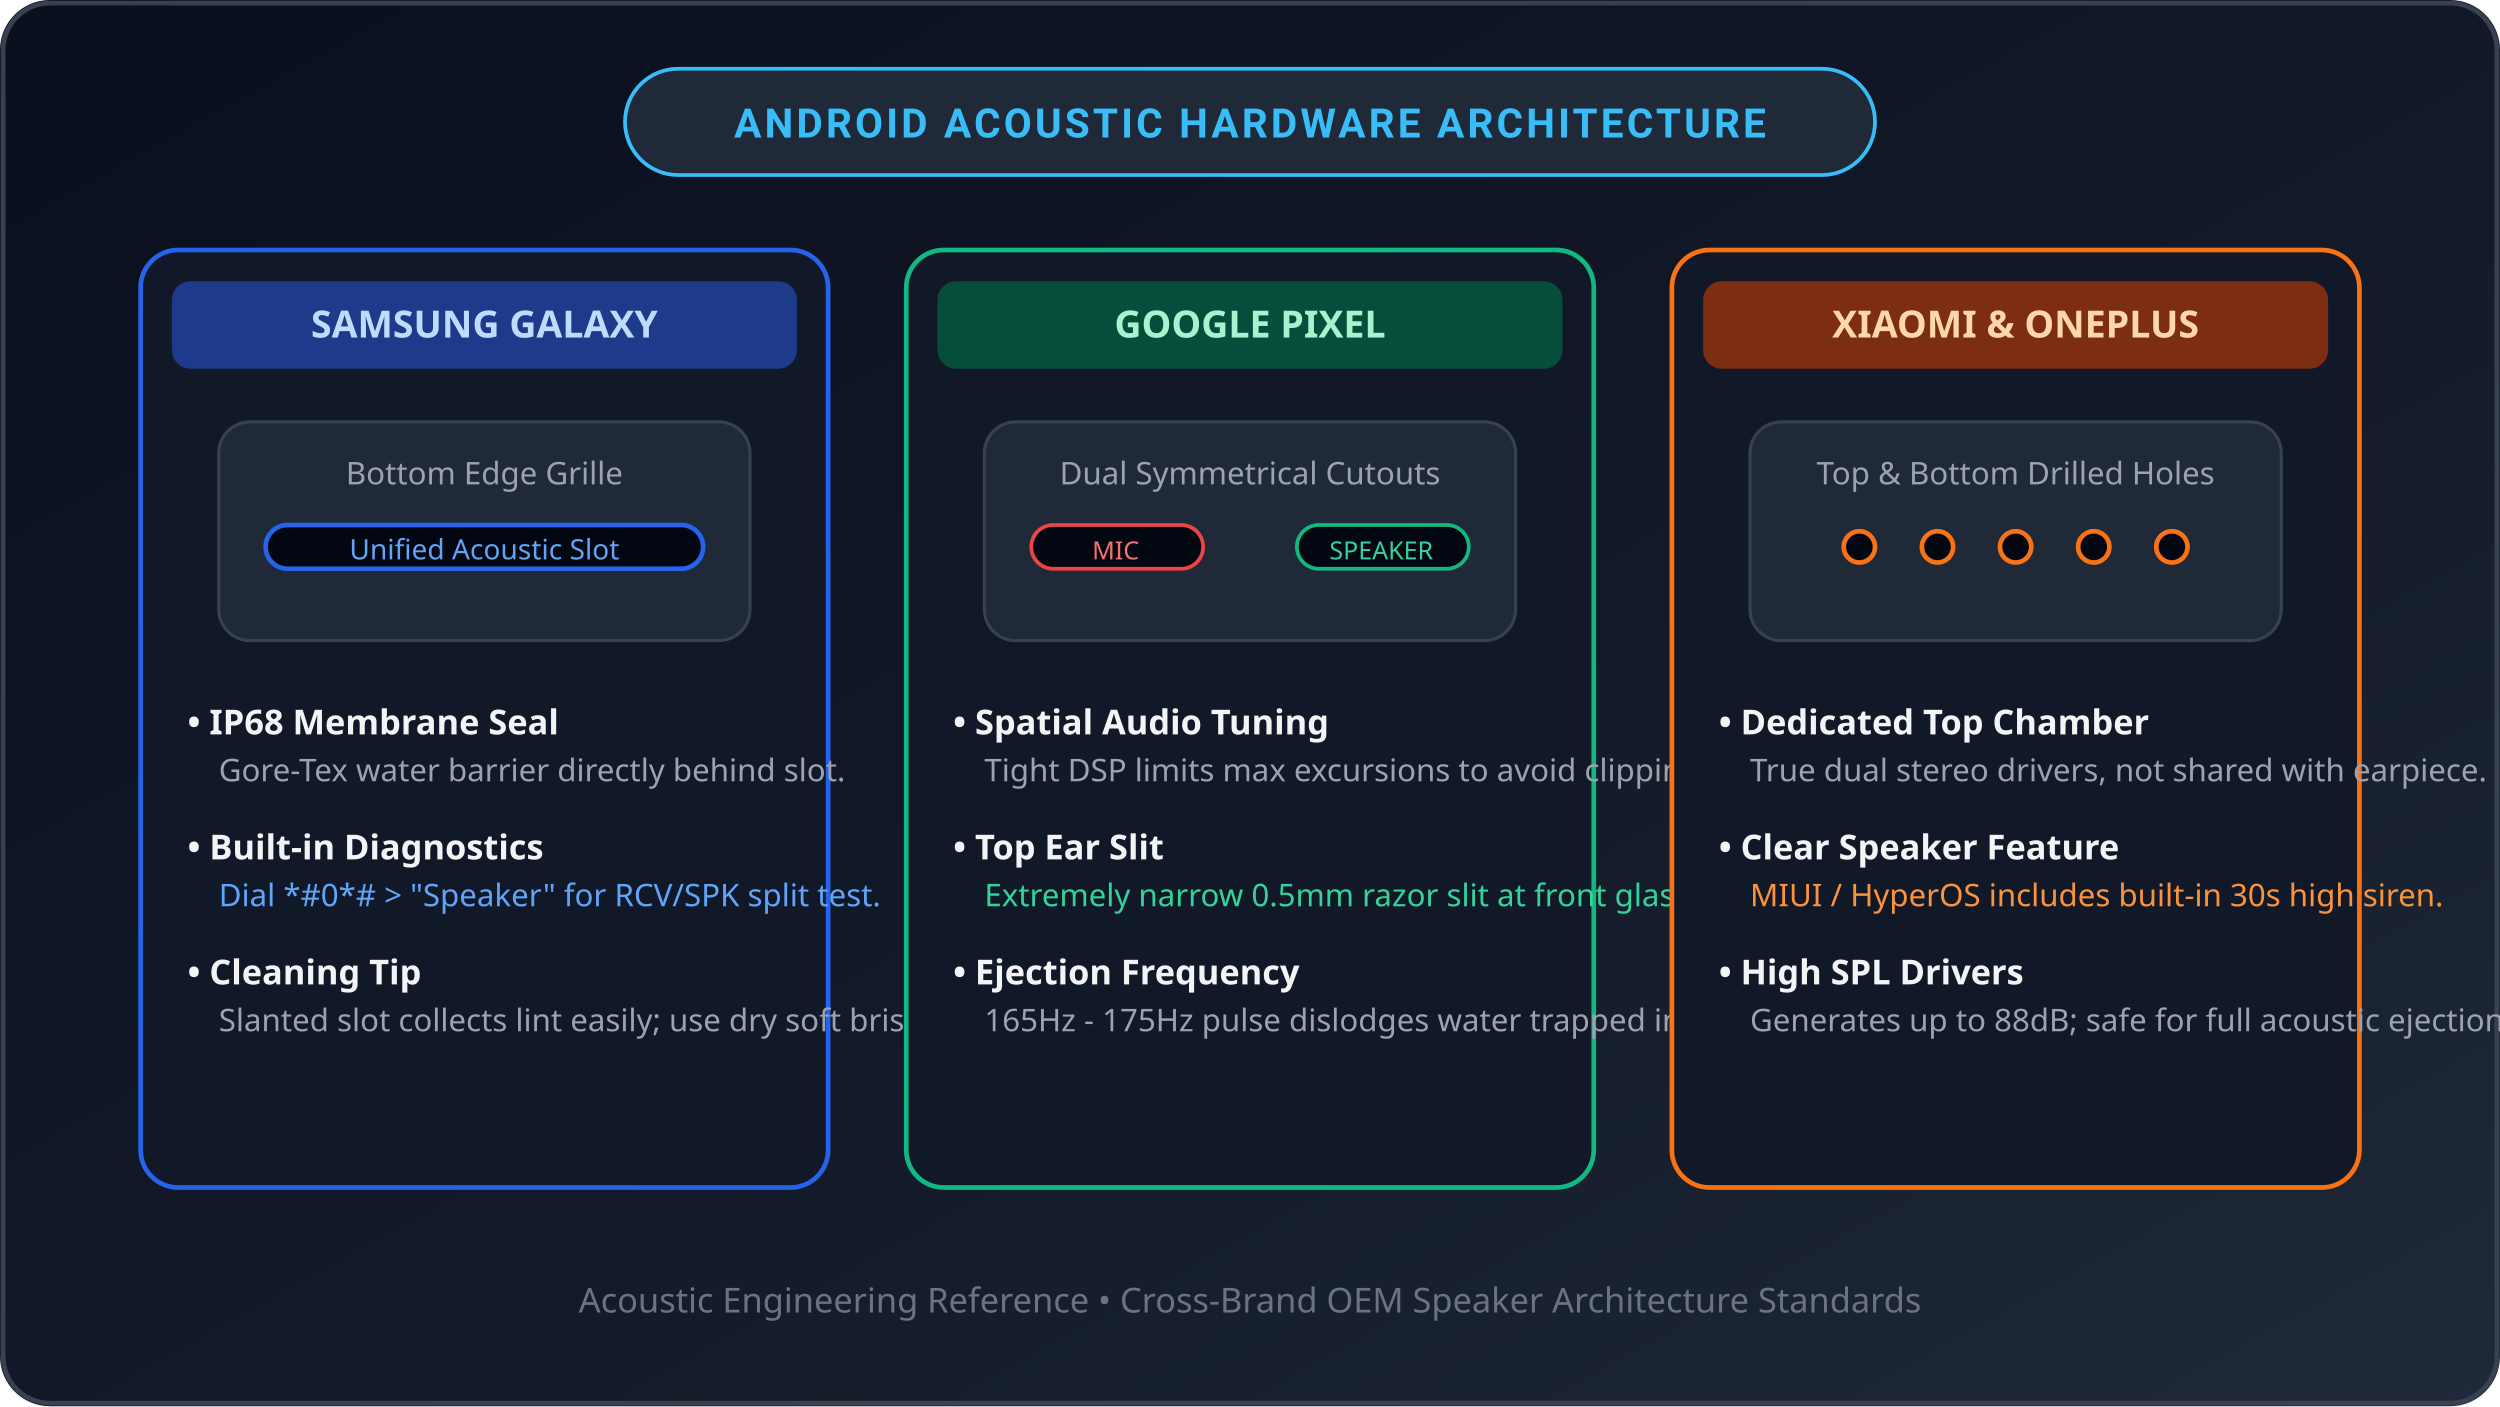
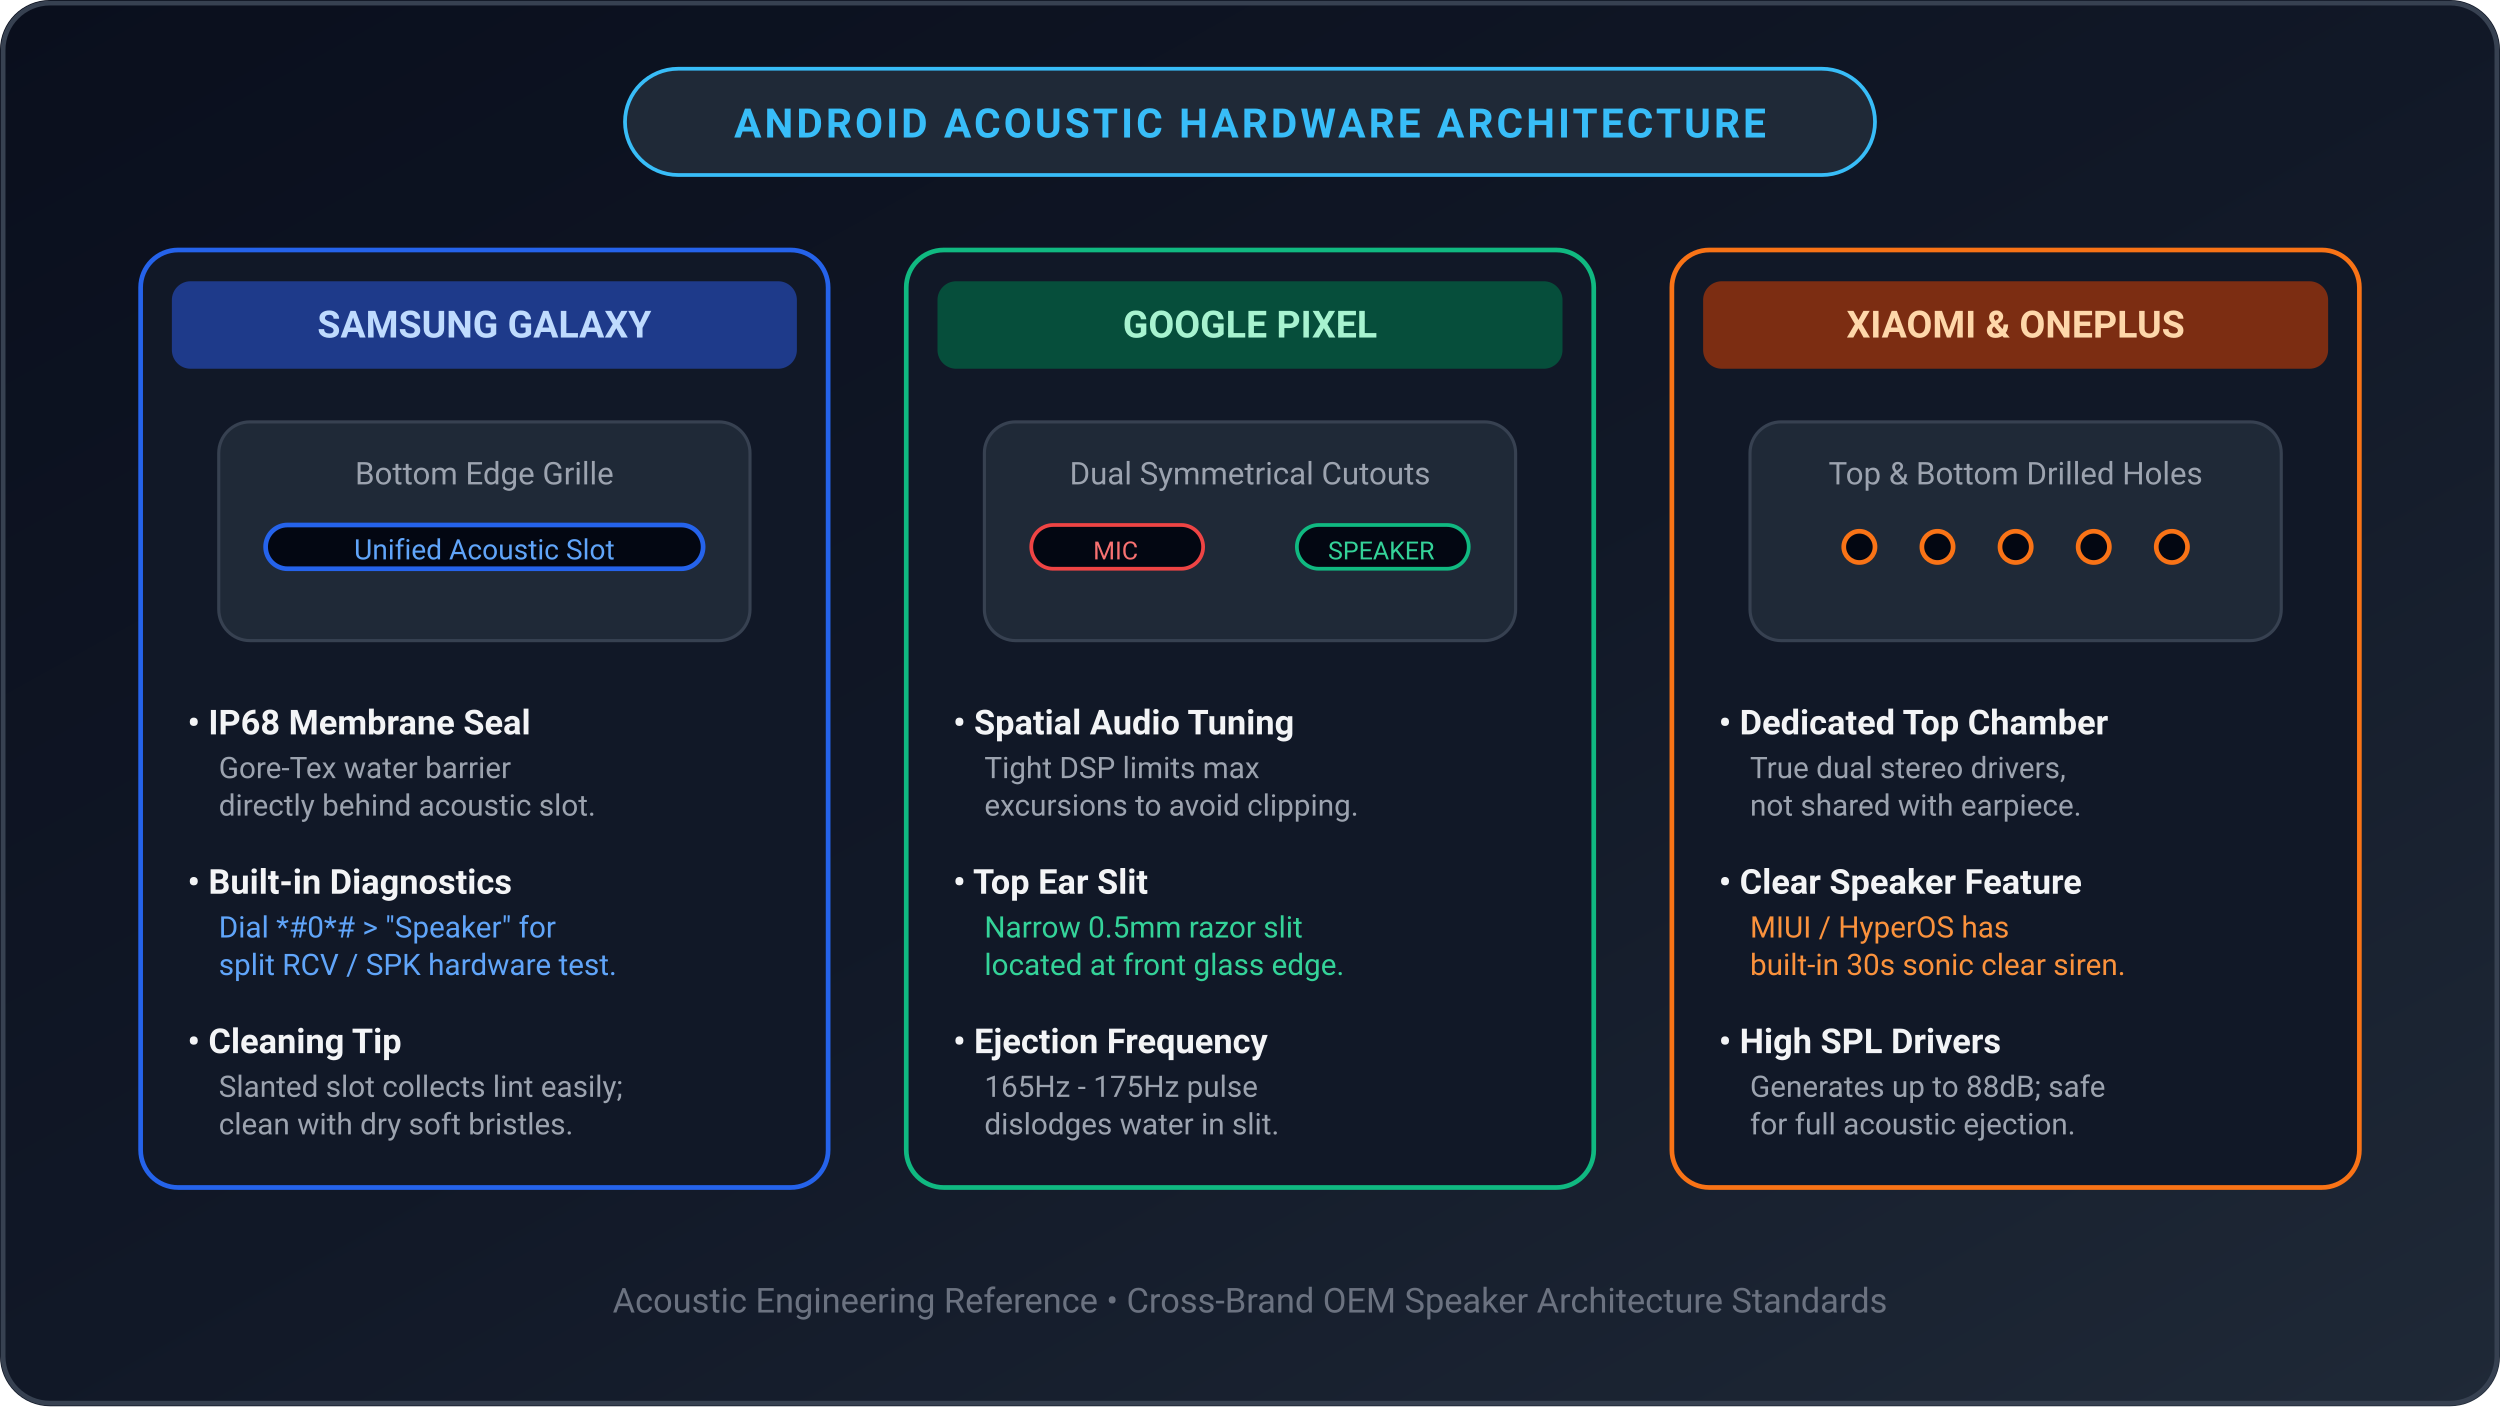
- <svg xmlns="http://www.w3.org/2000/svg" viewBox="0 0 800 450" width="800" height="450">
+ <svg xmlns="http://www.w3.org/2000/svg" viewBox="0 0 800 450" width="100%" height="100%" preserveAspectRatio="xMidYMid meet">
  <defs>
    <linearGradient id="bgGrad4" x1="0%" y1="0%" x2="100%" y2="100%">
      <stop offset="0%" stop-color="#0a0f1d" />
      <stop offset="50%" stop-color="#111827" />
      <stop offset="100%" stop-color="#1f2937" />
    </linearGradient>
    <linearGradient id="samsungGrad" x1="0%" y1="0%" x2="100%" y2="0%">
      <stop offset="0%" stop-color="#2563eb" />
      <stop offset="100%" stop-color="#38bdf8" />
    </linearGradient>
    <linearGradient id="pixelGrad" x1="0%" y1="0%" x2="100%" y2="0%">
      <stop offset="0%" stop-color="#ea4335" />
      <stop offset="50%" stop-color="#fbbc05" />
      <stop offset="100%" stop-color="#34a853" />
    </linearGradient>
    <linearGradient id="xiaomiGrad" x1="0%" y1="0%" x2="100%" y2="0%">
      <stop offset="0%" stop-color="#f97316" />
      <stop offset="100%" stop-color="#fb923c" />
    </linearGradient>
  </defs>
  <rect width="800" height="450" fill="url(#bgGrad4)" rx="16" />
  <rect x="1" y="1" width="798" height="448" fill="none" stroke="#374151" stroke-width="1.5" rx="15" />
  <rect x="200" y="22" width="400" height="34" rx="17" fill="#1f2937" stroke="#38bdf8" stroke-width="1.2" />
  <text x="400" y="44" font-family="-apple-system, BlinkMacSystemFont, 'Segoe UI', Roboto, sans-serif" font-size="13" font-weight="700" fill="#38bdf8" text-anchor="middle" letter-spacing="1">ANDROID ACOUSTIC HARDWARE ARCHITECTURE</text>
  <g transform="translate(45, 80)">
    <rect x="0" y="0" width="220" height="300" rx="12" fill="#111827" stroke="#2563eb" stroke-width="1.5" />
    <rect x="10" y="10" width="200" height="28" rx="6" fill="#1e3a8a" />
-     <text x="110" y="28" font-family="sans-serif" font-size="12" font-weight="700" fill="#bfdbfe" text-anchor="middle">SAMSUNG GALAXY</text>
+     <text x="110" y="28" font-family="-apple-system, BlinkMacSystemFont, 'Segoe UI', Roboto, sans-serif" font-size="12" font-weight="700" fill="#bfdbfe" text-anchor="middle">SAMSUNG GALAXY</text>
    <rect x="25" y="55" width="170" height="70" rx="10" fill="#1f2937" stroke="#374151" stroke-width="1" />
-     <text x="110" y="75" font-family="sans-serif" font-size="10" fill="#9ca3af" text-anchor="middle">Bottom Edge Grille</text>
+     <text x="110" y="75" font-family="-apple-system, BlinkMacSystemFont, 'Segoe UI', Roboto, sans-serif" font-size="10" fill="#9ca3af" text-anchor="middle">Bottom Edge Grille</text>
    <rect x="40" y="88" width="140" height="14" rx="7" fill="#030712" stroke="#2563eb" stroke-width="1.5" />
-     <text x="110" y="99" font-family="sans-serif" font-size="9" fill="#60a5fa" text-anchor="middle">Unified Acoustic Slot</text>
+     <text x="110" y="99" font-family="-apple-system, BlinkMacSystemFont, 'Segoe UI', Roboto, sans-serif" font-size="9" fill="#60a5fa" text-anchor="middle">Unified Acoustic Slot</text>
    <g transform="translate(15, 140)">
-       <text x="0" y="15" font-family="sans-serif" font-size="11" font-weight="700" fill="#f3f4f6">• IP68 Membrane Seal</text>
-       <text x="10" y="30" font-family="sans-serif" font-size="10" fill="#9ca3af">Gore-Tex water barrier directly behind slot.</text>
-       <text x="0" y="55" font-family="sans-serif" font-size="11" font-weight="700" fill="#f3f4f6">• Built-in Diagnostics</text>
-       <text x="10" y="70" font-family="sans-serif" font-size="10" fill="#60a5fa">Dial *#0*# &gt; "Speaker" for RCV/SPK split test.</text>
-       <text x="0" y="95" font-family="sans-serif" font-size="11" font-weight="700" fill="#f3f4f6">• Cleaning Tip</text>
-       <text x="10" y="110" font-family="sans-serif" font-size="10" fill="#9ca3af">Slanted slot collects lint easily; use dry soft bristles.</text>
+       <text x="0" y="15" font-family="-apple-system, BlinkMacSystemFont, 'Segoe UI', Roboto, sans-serif" font-size="11" font-weight="700" fill="#f3f4f6">• IP68 Membrane Seal</text>
+       <text x="10" y="29" font-family="-apple-system, BlinkMacSystemFont, 'Segoe UI', Roboto, sans-serif" font-size="9.5" fill="#9ca3af">
+         <tspan x="10" dy="0">Gore-Tex water barrier</tspan>
+         <tspan x="10" dy="12">directly behind acoustic slot.</tspan>
+       </text>
+       <text x="0" y="66" font-family="-apple-system, BlinkMacSystemFont, 'Segoe UI', Roboto, sans-serif" font-size="11" font-weight="700" fill="#f3f4f6">• Built-in Diagnostics</text>
+       <text x="10" y="80" font-family="-apple-system, BlinkMacSystemFont, 'Segoe UI', Roboto, sans-serif" font-size="9.5" fill="#60a5fa">
+         <tspan x="10" dy="0">Dial *#0*# &gt; "Speaker" for</tspan>
+         <tspan x="10" dy="12">split RCV / SPK hardware test.</tspan>
+       </text>
+       <text x="0" y="117" font-family="-apple-system, BlinkMacSystemFont, 'Segoe UI', Roboto, sans-serif" font-size="11" font-weight="700" fill="#f3f4f6">• Cleaning Tip</text>
+       <text x="10" y="131" font-family="-apple-system, BlinkMacSystemFont, 'Segoe UI', Roboto, sans-serif" font-size="9.5" fill="#9ca3af">
+         <tspan x="10" dy="0">Slanted slot collects lint easily;</tspan>
+         <tspan x="10" dy="12">clean with dry soft bristles.</tspan>
+       </text>
    </g>
  </g>
  <g transform="translate(290, 80)">
    <rect x="0" y="0" width="220" height="300" rx="12" fill="#111827" stroke="#10b981" stroke-width="1.5" />
    <rect x="10" y="10" width="200" height="28" rx="6" fill="#064e3b" />
-     <text x="110" y="28" font-family="sans-serif" font-size="12" font-weight="700" fill="#a7f3d0" text-anchor="middle">GOOGLE PIXEL</text>
+     <text x="110" y="28" font-family="-apple-system, BlinkMacSystemFont, 'Segoe UI', Roboto, sans-serif" font-size="12" font-weight="700" fill="#a7f3d0" text-anchor="middle">GOOGLE PIXEL</text>
    <rect x="25" y="55" width="170" height="70" rx="10" fill="#1f2937" stroke="#374151" stroke-width="1" />
-     <text x="110" y="75" font-family="sans-serif" font-size="10" fill="#9ca3af" text-anchor="middle">Dual Symmetrical Cutouts</text>
+     <text x="110" y="75" font-family="-apple-system, BlinkMacSystemFont, 'Segoe UI', Roboto, sans-serif" font-size="10" fill="#9ca3af" text-anchor="middle">Dual Symmetrical Cutouts</text>
    <rect x="40" y="88" width="55" height="14" rx="7" fill="#030712" stroke="#ef4444" stroke-width="1.2" />
-     <text x="67" y="99" font-family="sans-serif" font-size="8" fill="#f87171" text-anchor="middle">MIC</text>
+     <text x="67" y="99" font-family="-apple-system, BlinkMacSystemFont, 'Segoe UI', Roboto, sans-serif" font-size="8" fill="#f87171" text-anchor="middle">MIC</text>
    <rect x="125" y="88" width="55" height="14" rx="7" fill="#030712" stroke="#10b981" stroke-width="1.2" />
-     <text x="152" y="99" font-family="sans-serif" font-size="8" fill="#34d399" text-anchor="middle">SPEAKER</text>
+     <text x="152" y="99" font-family="-apple-system, BlinkMacSystemFont, 'Segoe UI', Roboto, sans-serif" font-size="8" fill="#34d399" text-anchor="middle">SPEAKER</text>
    <g transform="translate(15, 140)">
-       <text x="0" y="15" font-family="sans-serif" font-size="11" font-weight="700" fill="#f3f4f6">• Spatial Audio Tuning</text>
-       <text x="10" y="30" font-family="sans-serif" font-size="10" fill="#9ca3af">Tight DSP limits max excursions to avoid clipping.</text>
-       <text x="0" y="55" font-family="sans-serif" font-size="11" font-weight="700" fill="#f3f4f6">• Top Ear Slit</text>
-       <text x="10" y="70" font-family="sans-serif" font-size="10" fill="#34d399">Extremely narrow 0.5mm razor slit at front glass edge.</text>
-       <text x="0" y="95" font-family="sans-serif" font-size="11" font-weight="700" fill="#f3f4f6">• Ejection Frequency</text>
-       <text x="10" y="110" font-family="sans-serif" font-size="10" fill="#9ca3af">165Hz - 175Hz pulse dislodges water trapped in slit.</text>
+       <text x="0" y="15" font-family="-apple-system, BlinkMacSystemFont, 'Segoe UI', Roboto, sans-serif" font-size="11" font-weight="700" fill="#f3f4f6">• Spatial Audio Tuning</text>
+       <text x="10" y="29" font-family="-apple-system, BlinkMacSystemFont, 'Segoe UI', Roboto, sans-serif" font-size="9.5" fill="#9ca3af">
+         <tspan x="10" dy="0">Tight DSP limits max</tspan>
+         <tspan x="10" dy="12">excursions to avoid clipping.</tspan>
+       </text>
+       <text x="0" y="66" font-family="-apple-system, BlinkMacSystemFont, 'Segoe UI', Roboto, sans-serif" font-size="11" font-weight="700" fill="#f3f4f6">• Top Ear Slit</text>
+       <text x="10" y="80" font-family="-apple-system, BlinkMacSystemFont, 'Segoe UI', Roboto, sans-serif" font-size="9.5" fill="#34d399">
+         <tspan x="10" dy="0">Narrow 0.5mm razor slit</tspan>
+         <tspan x="10" dy="12">located at front glass edge.</tspan>
+       </text>
+       <text x="0" y="117" font-family="-apple-system, BlinkMacSystemFont, 'Segoe UI', Roboto, sans-serif" font-size="11" font-weight="700" fill="#f3f4f6">• Ejection Frequency</text>
+       <text x="10" y="131" font-family="-apple-system, BlinkMacSystemFont, 'Segoe UI', Roboto, sans-serif" font-size="9.5" fill="#9ca3af">
+         <tspan x="10" dy="0">165Hz - 175Hz pulse</tspan>
+         <tspan x="10" dy="12">dislodges water in slit.</tspan>
+       </text>
    </g>
  </g>
  <g transform="translate(535, 80)">
    <rect x="0" y="0" width="220" height="300" rx="12" fill="#111827" stroke="#f97316" stroke-width="1.5" />
    <rect x="10" y="10" width="200" height="28" rx="6" fill="#7c2d12" />
-     <text x="110" y="28" font-family="sans-serif" font-size="12" font-weight="700" fill="#fed7aa" text-anchor="middle">XIAOMI &amp; ONEPLUS</text>
+     <text x="110" y="28" font-family="-apple-system, BlinkMacSystemFont, 'Segoe UI', Roboto, sans-serif" font-size="12" font-weight="700" fill="#fed7aa" text-anchor="middle">XIAOMI &amp; ONEPLUS</text>
    <rect x="25" y="55" width="170" height="70" rx="10" fill="#1f2937" stroke="#374151" stroke-width="1" />
-     <text x="110" y="75" font-family="sans-serif" font-size="10" fill="#9ca3af" text-anchor="middle">Top &amp; Bottom Drilled Holes</text>
+     <text x="110" y="75" font-family="-apple-system, BlinkMacSystemFont, 'Segoe UI', Roboto, sans-serif" font-size="10" fill="#9ca3af" text-anchor="middle">Top &amp; Bottom Drilled Holes</text>
    <g transform="translate(50, 88)">
      <circle cx="10" cy="7" r="5" fill="#030712" stroke="#f97316" stroke-width="1.5" />
      <circle cx="35" cy="7" r="5" fill="#030712" stroke="#f97316" stroke-width="1.5" />
      <circle cx="60" cy="7" r="5" fill="#030712" stroke="#f97316" stroke-width="1.5" />
      <circle cx="85" cy="7" r="5" fill="#030712" stroke="#f97316" stroke-width="1.5" />
      <circle cx="110" cy="7" r="5" fill="#030712" stroke="#f97316" stroke-width="1.5" />
    </g>
    <g transform="translate(15, 140)">
-       <text x="0" y="15" font-family="sans-serif" font-size="11" font-weight="700" fill="#f3f4f6">• Dedicated Top Chamber</text>
-       <text x="10" y="30" font-family="sans-serif" font-size="10" fill="#9ca3af">True dual stereo drivers, not shared with earpiece.</text>
-       <text x="0" y="55" font-family="sans-serif" font-size="11" font-weight="700" fill="#f3f4f6">• Clear Speaker Feature</text>
-       <text x="10" y="70" font-family="sans-serif" font-size="10" fill="#fb923c">MIUI / HyperOS includes built-in 30s high siren.</text>
-       <text x="0" y="95" font-family="sans-serif" font-size="11" font-weight="700" fill="#f3f4f6">• High SPL Drivers</text>
-       <text x="10" y="110" font-family="sans-serif" font-size="10" fill="#9ca3af">Generates up to 88dB; safe for full acoustic ejection.</text>
+       <text x="0" y="15" font-family="-apple-system, BlinkMacSystemFont, 'Segoe UI', Roboto, sans-serif" font-size="11" font-weight="700" fill="#f3f4f6">• Dedicated Top Chamber</text>
+       <text x="10" y="29" font-family="-apple-system, BlinkMacSystemFont, 'Segoe UI', Roboto, sans-serif" font-size="9.5" fill="#9ca3af">
+         <tspan x="10" dy="0">True dual stereo drivers,</tspan>
+         <tspan x="10" dy="12">not shared with earpiece.</tspan>
+       </text>
+       <text x="0" y="66" font-family="-apple-system, BlinkMacSystemFont, 'Segoe UI', Roboto, sans-serif" font-size="11" font-weight="700" fill="#f3f4f6">• Clear Speaker Feature</text>
+       <text x="10" y="80" font-family="-apple-system, BlinkMacSystemFont, 'Segoe UI', Roboto, sans-serif" font-size="9.5" fill="#fb923c">
+         <tspan x="10" dy="0">MIUI / HyperOS has</tspan>
+         <tspan x="10" dy="12">built-in 30s sonic clear siren.</tspan>
+       </text>
+       <text x="0" y="117" font-family="-apple-system, BlinkMacSystemFont, 'Segoe UI', Roboto, sans-serif" font-size="11" font-weight="700" fill="#f3f4f6">• High SPL Drivers</text>
+       <text x="10" y="131" font-family="-apple-system, BlinkMacSystemFont, 'Segoe UI', Roboto, sans-serif" font-size="9.5" fill="#9ca3af">
+         <tspan x="10" dy="0">Generates up to 88dB; safe</tspan>
+         <tspan x="10" dy="12">for full acoustic ejection.</tspan>
+       </text>
    </g>
  </g>
-   <text x="400" y="420" font-family="sans-serif" font-size="11" fill="#6b7280" text-anchor="middle">Acoustic Engineering Reference • Cross-Brand OEM Speaker Architecture Standards</text>
+   <text x="400" y="420" font-family="-apple-system, BlinkMacSystemFont, 'Segoe UI', Roboto, sans-serif" font-size="11" fill="#6b7280" text-anchor="middle">Acoustic Engineering Reference • Cross-Brand OEM Speaker Architecture Standards</text>
</svg>
